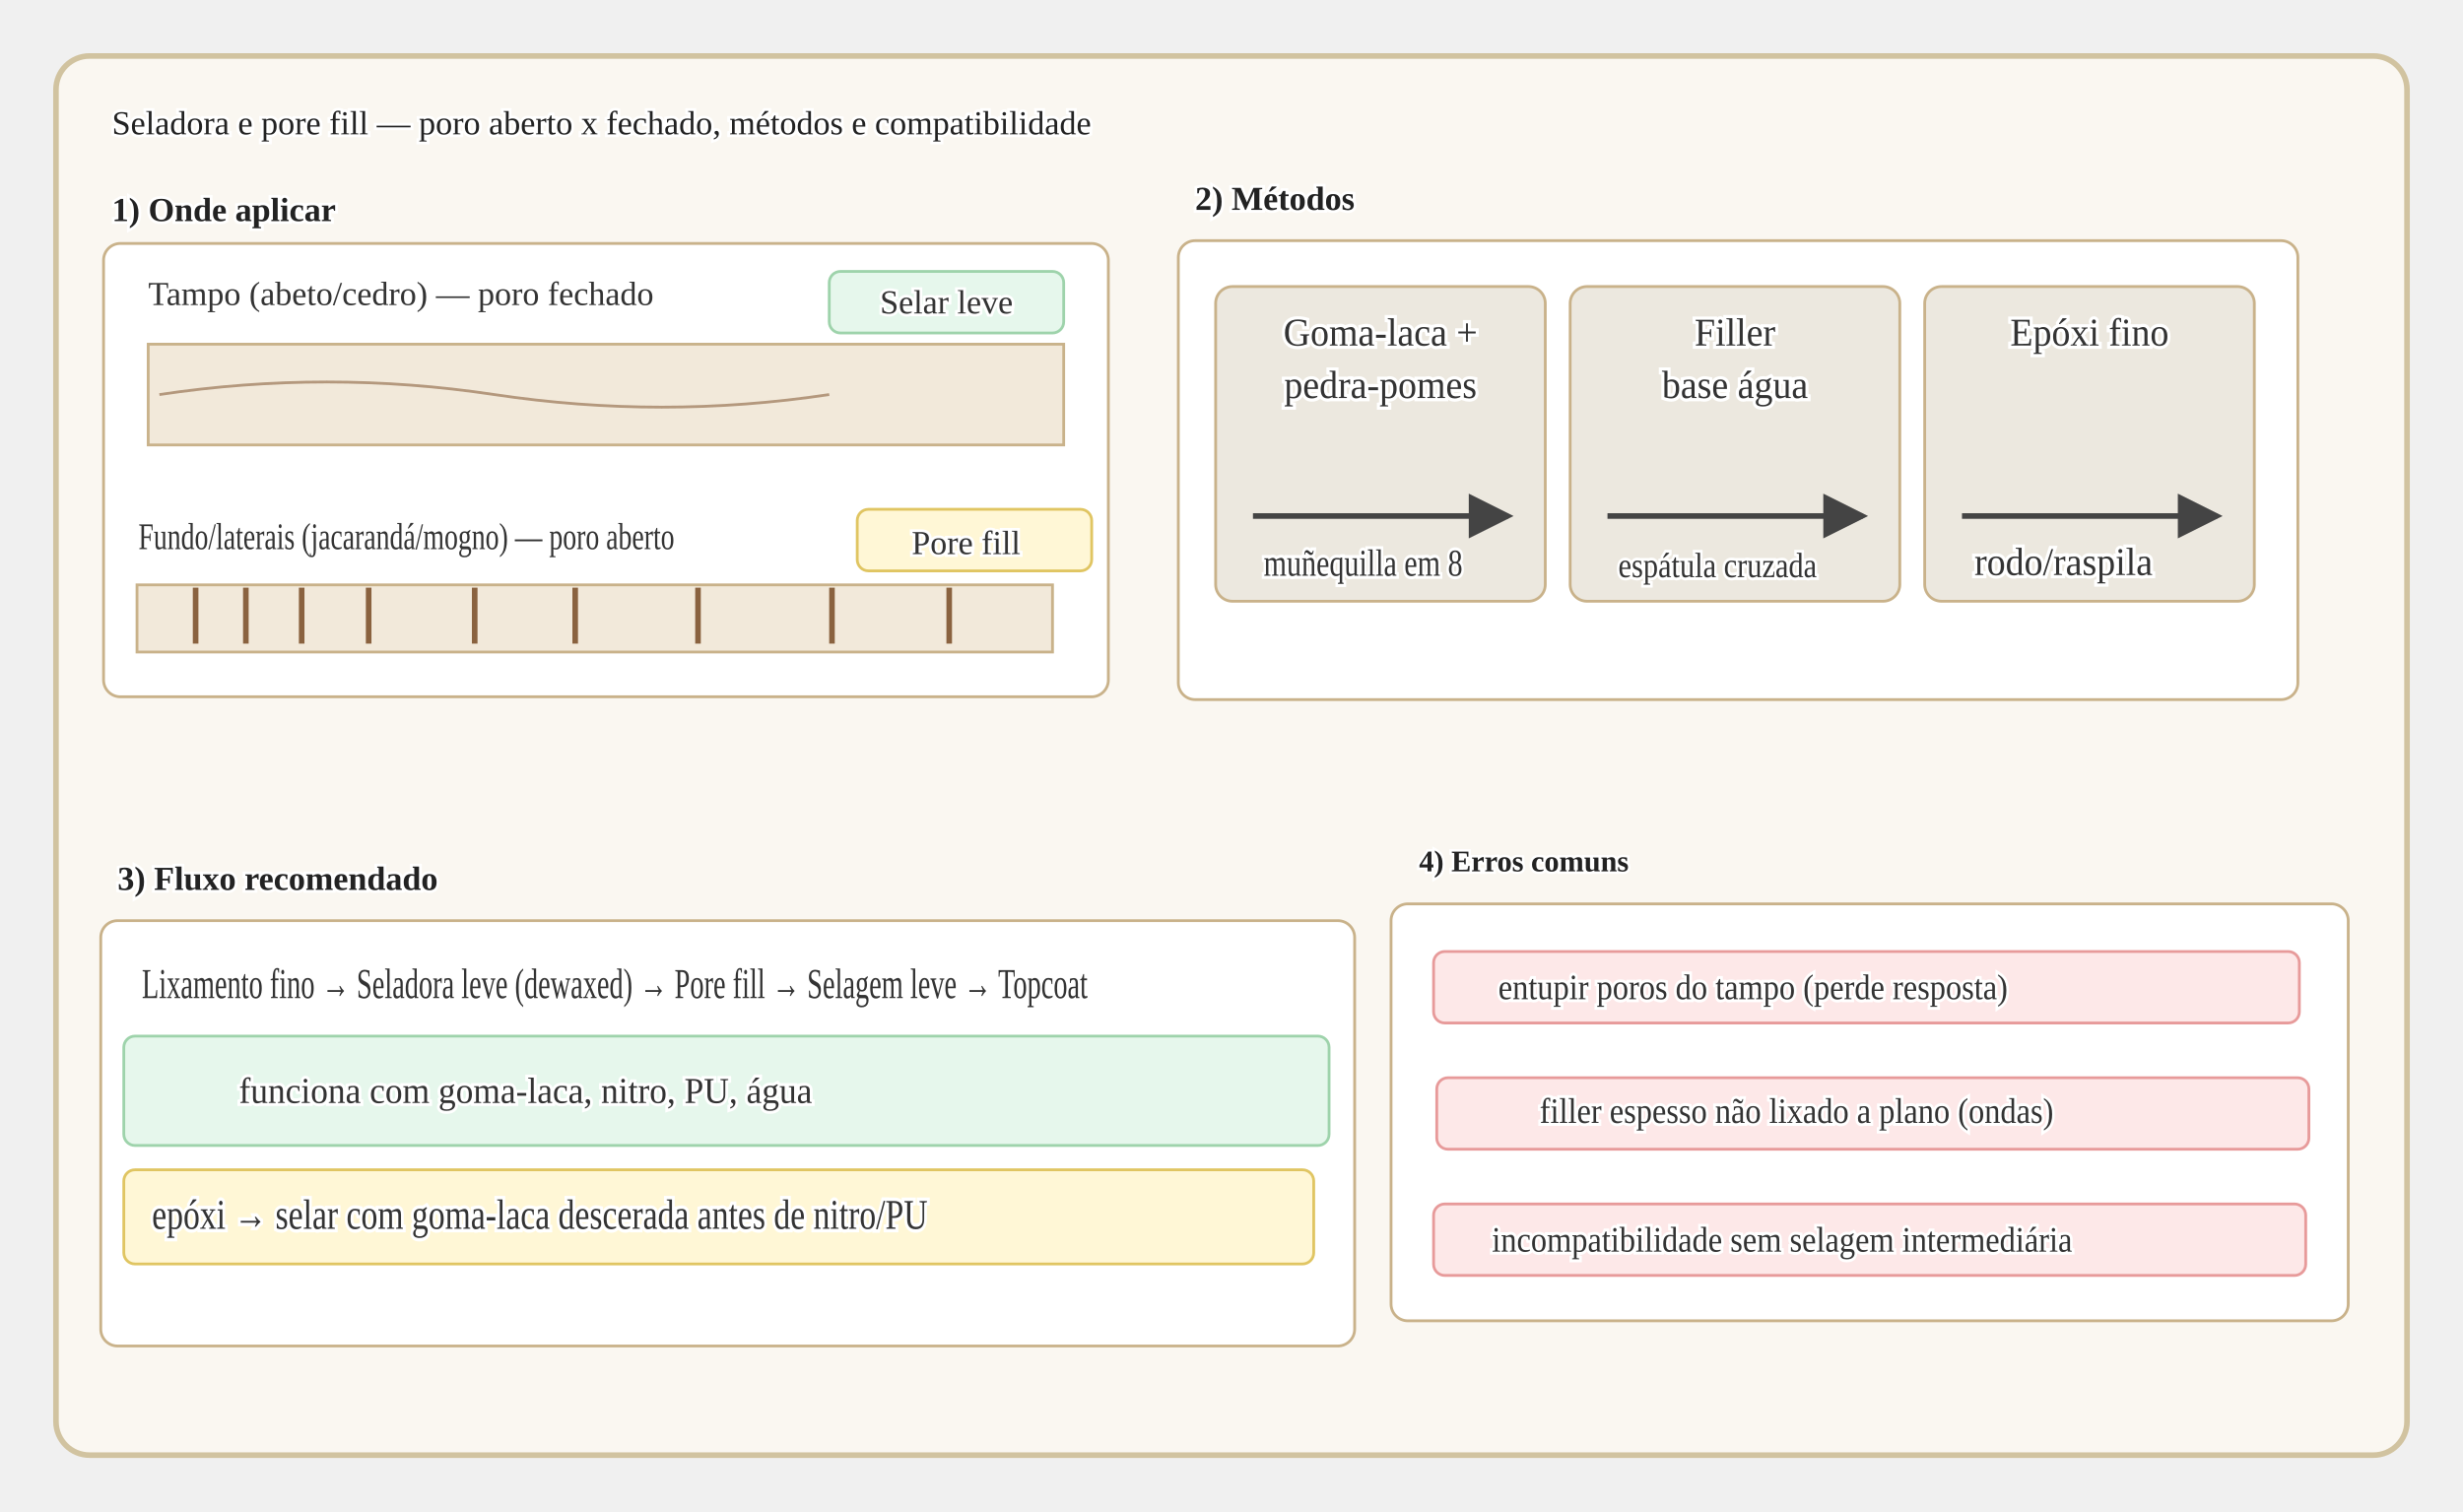
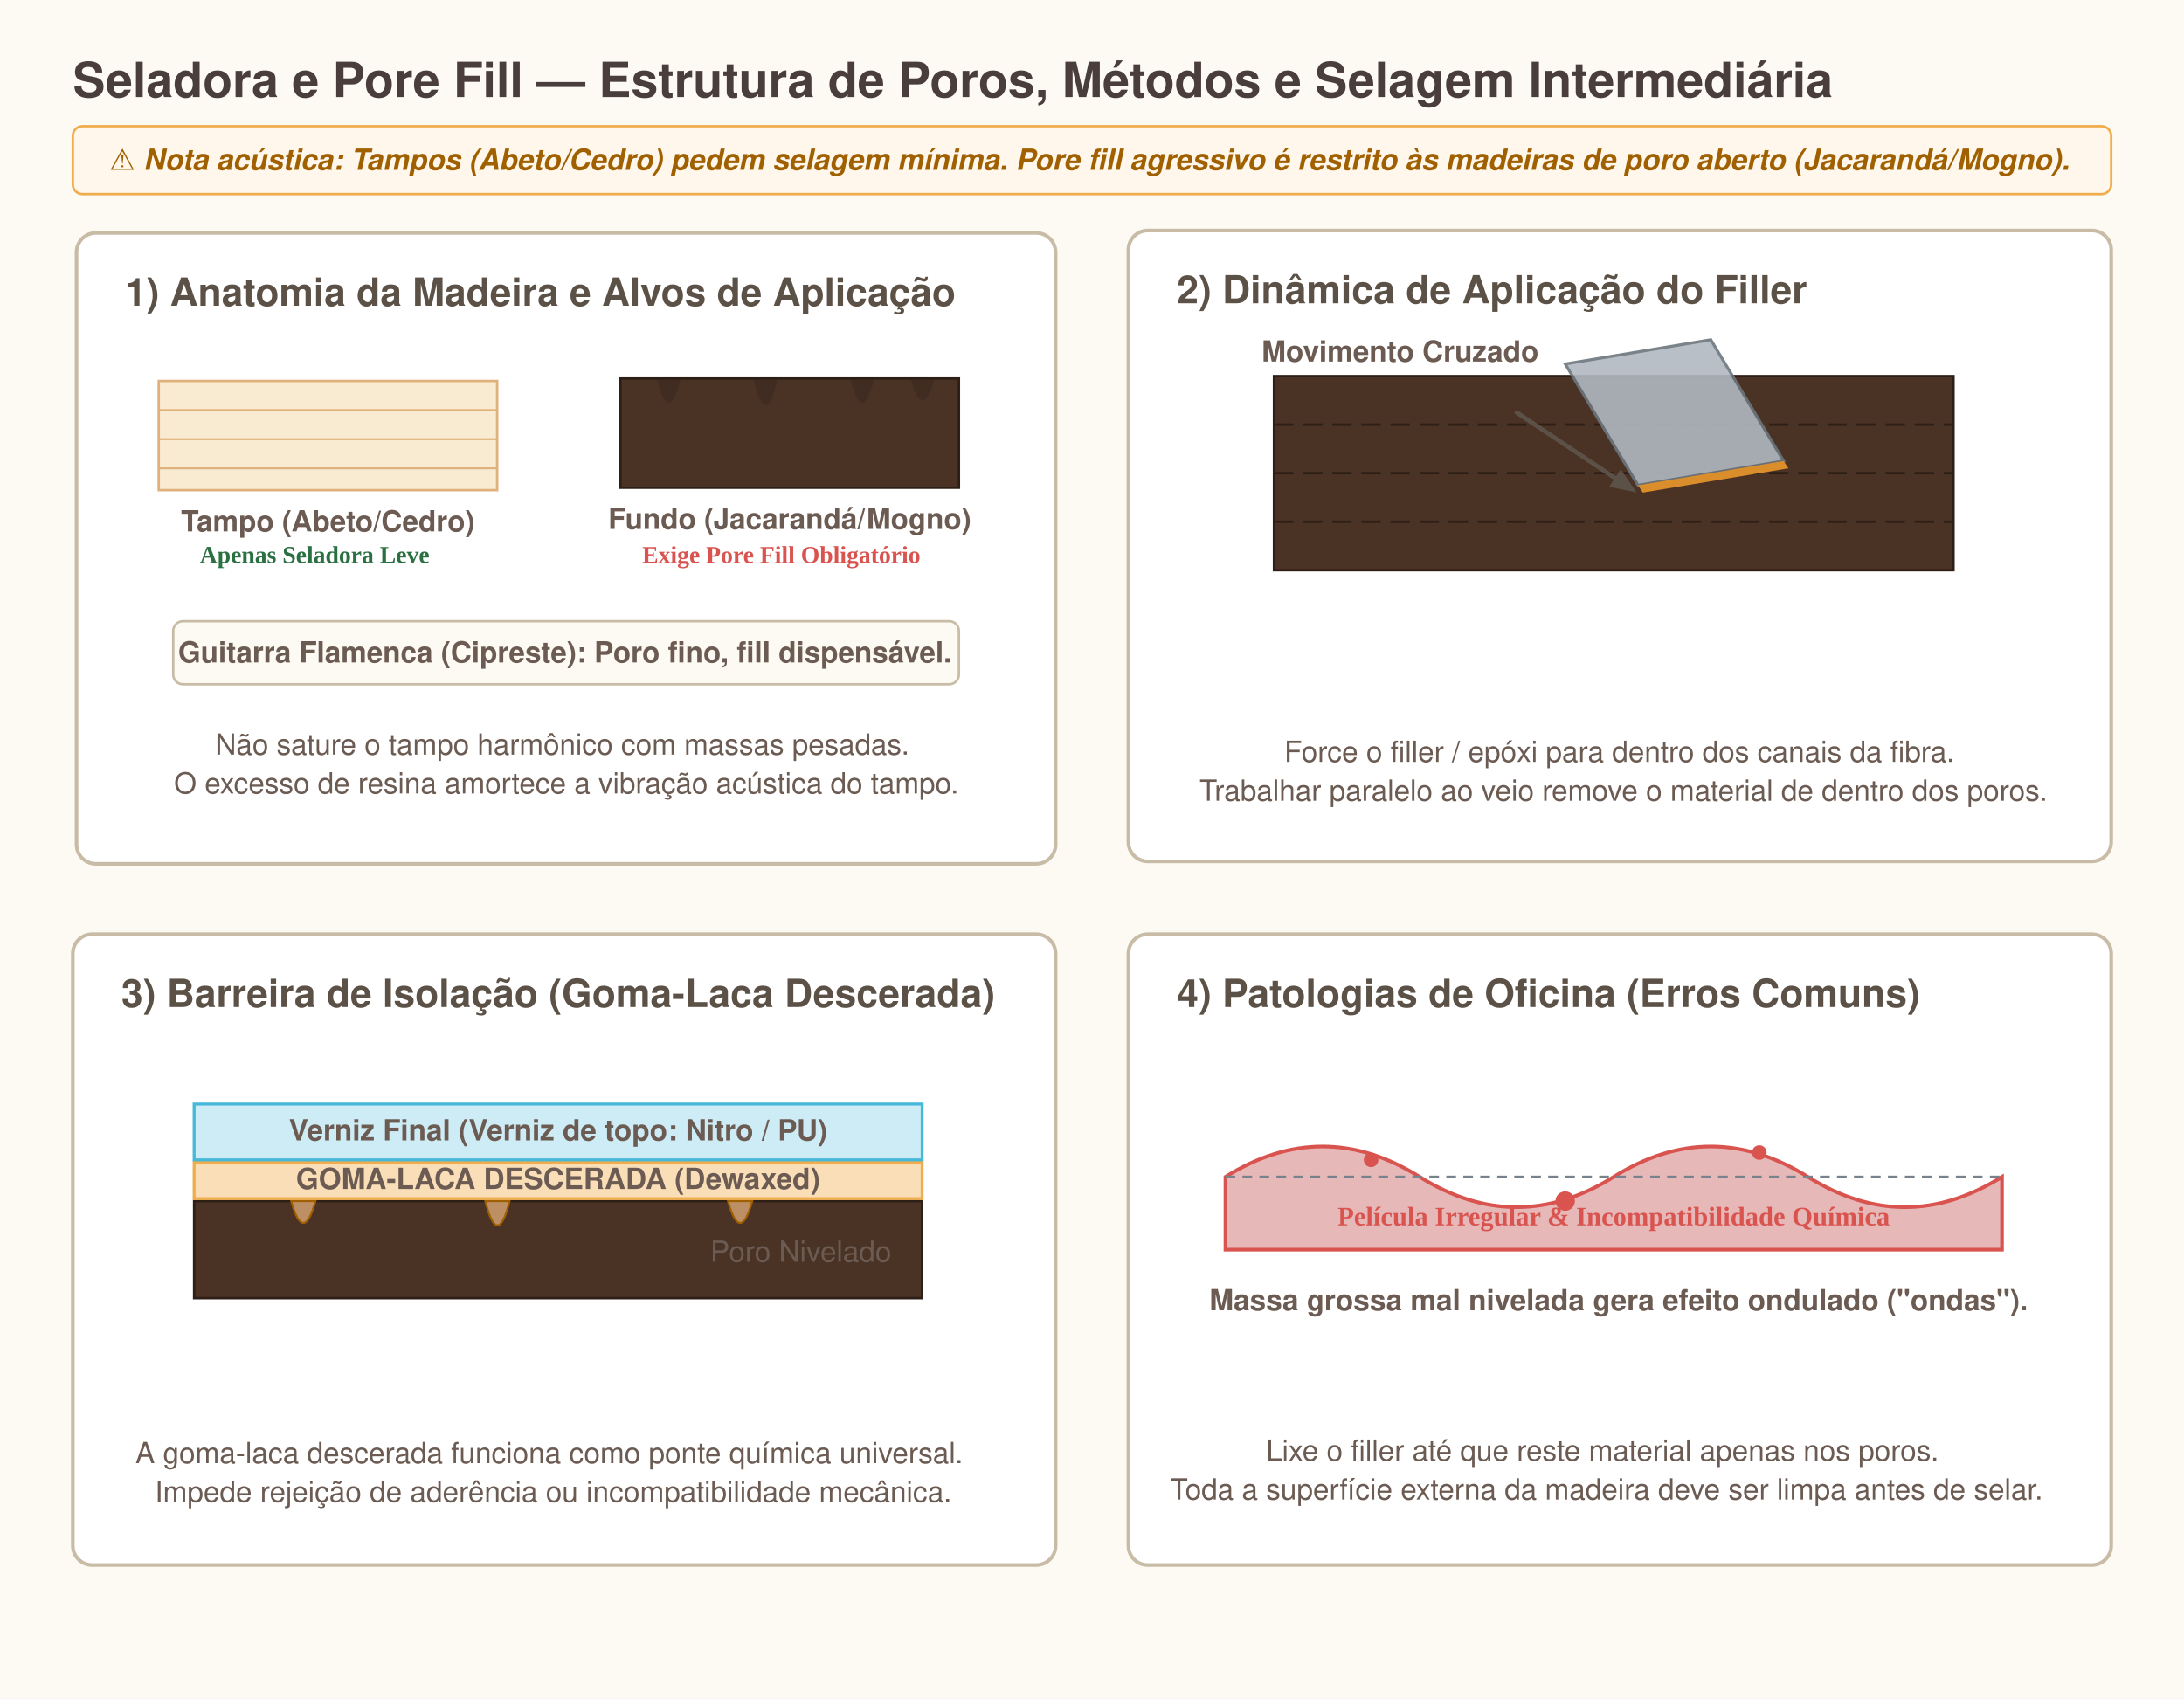
- <svg xmlns="http://www.w3.org/2000/svg" width="880" height="540" aria-label="Seladora e pore fill: poro aberto x fechado, métodos e compatibilidade" role="img">
+ <svg xmlns="http://www.w3.org/2000/svg" width="900" height="700">
  <defs>
-     <marker orient="auto" refY="4" refX="7" markerHeight="8" markerWidth="8" id="arr">
-       <polygon id="svg_1" fill="#444" points="0,0 8,4 0,8" />
+     <marker orient="auto-start-reverse" markerHeight="6" markerWidth="6" refY="5" refX="5" viewBox="0 0 10 10" id="arrow-action">
+       <path id="svg_1" fill="#5c5146" d="m0,1l10,4l-10,4l0,-8z" />
    </marker>
  </defs>
  <g>
-     <rect id="svg_2" vector-effect="non-scaling-stroke" stroke-width="2" stroke="#d1c3a0" fill="#faf7f1" class="panel" rx="12" height="500" width="840" y="20" x="20" />
-     <text id="svg_3" stroke-width="2px" stroke="#fff" paint-order="stroke fill" fill="#222" font="700 14px system-ui,Segoe UI,Roboto,Arial" class="h" y="48" x="40">Seladora e pore fill — poro aberto x fechado, métodos e compatibilidade</text>
-     <text font-weight="bold" id="svg_4" stroke-width="2px" stroke="#fff" paint-order="stroke fill" fill="#222" font="700 14px system-ui,Segoe UI,Roboto,Arial" class="h" y="79" x="40">1) Onde aplicar</text>
-     <g stroke="null" id="svg_5">
-       <rect stroke="#c9b28a" id="svg_6" vector-effect="non-scaling-stroke" fill="#fff" class="box" rx="6" height="162" width="359" y="87" x="37" />
-       <text transform="matrix(0.997222 0 0 1 0.102777 0)" stroke="#fff" id="svg_7" stroke-width="2px" paint-order="stroke fill" fill="#333" font="12px system-ui,Segoe UI,Roboto,Arial" class="t" y="109" x="53">Tampo (abeto/cedro) — poro fechado</text>
-       <rect stroke="#c9b28a" id="svg_8" vector-effect="non-scaling-stroke" fill="#f2e9da" height="36" width="327.089" y="123" x="52.956" />
-       <path stroke="#8a623f" id="svg_9" vector-effect="non-scaling-stroke" opacity="0.6" fill="none" class="grain" d="m56.944,141c39.889,-6 79.778,-6 119.667,0c39.889,6 79.778,6 119.667,0" />
-       <rect stroke="#9ed3ab" id="svg_10" vector-effect="non-scaling-stroke" fill="#e6f7ec" class="ok" rx="4" height="22" width="83.767" y="97" x="296.278" />
-       <text transform="matrix(0.997222 0 0 1 0.102777 0)" stroke="#fff" id="svg_11" stroke-width="2px" paint-order="stroke fill" fill="#333" font="12px system-ui,Segoe UI,Roboto,Arial" class="t" text-anchor="middle" y="112" x="339">Selar leve</text>
-       <text transform="matrix(0.814091 0 0 1.12309 11.1163 -24.7558)" stroke="#fff" id="svg_12" stroke-width="2px" paint-order="stroke fill" fill="#333" font="12px system-ui,Segoe UI,Roboto,Arial" class="t" y="196.773" x="47.077">Fundo/laterais (jacarandá/mogno) — poro aberto</text>
-       <rect stroke="#c9b28a" id="svg_13" vector-effect="non-scaling-stroke" fill="#f2e9da" height="24" width="327.089" y="209" x="48.956" />
-       <g stroke="#8a623f" id="svg_14" stroke-width="2" class="pore">
-         <line stroke="null" id="svg_15" vector-effect="non-scaling-stroke" y2="230" x2="69.889" y1="210" x1="69.889" />
-         <line stroke="null" id="svg_16" vector-effect="non-scaling-stroke" y2="230" x2="87.839" y1="210" x1="87.839" />
-         <line stroke="null" id="svg_17" vector-effect="non-scaling-stroke" y2="230" x2="107.783" y1="210" x1="107.783" />
-         <line stroke="null" id="svg_18" vector-effect="non-scaling-stroke" y2="230" x2="131.717" y1="210" x1="131.717" />
-         <line stroke="null" id="svg_19" vector-effect="non-scaling-stroke" y2="230" x2="169.611" y1="210" x1="169.611" />
-         <line stroke="null" id="svg_20" vector-effect="non-scaling-stroke" y2="230" x2="205.511" y1="210" x1="205.511" />
-         <line stroke="null" id="svg_21" vector-effect="non-scaling-stroke" y2="230" x2="249.389" y1="210" x1="249.389" />
-         <line stroke="null" id="svg_22" vector-effect="non-scaling-stroke" y2="230" x2="297.256" y1="210" x1="297.256" />
-         <line stroke="null" id="svg_23" vector-effect="non-scaling-stroke" y2="230" x2="339.139" y1="210" x1="339.139" />
+     <rect id="svg_3" fill="#fdfaf3" class="bg-canvas" height="700" width="900" />
+     <text id="svg_4" fill="#4a3e3d" font-weight="bold" font-size="20px" font-family="'Helvetica Neue', Helvetica, Arial, sans-serif" class="text-main-title" y="40" x="30">Seladora e Pore Fill — Estrutura de Poros, Métodos e Selagem Intermediária</text>
+     <rect id="svg_5" rx="4" stroke="#f0ad4e" fill="#fff7eb" height="28" width="840" y="52" x="30" />
+     <text id="svg_6" font-weight="bold" fill="#a06000" font-style="italic" font-size="12px" font-family="'Helvetica Neue', Helvetica, Arial, sans-serif" class="text-model-note" y="70" x="45">⚠️ Nota acústica: Tampos (Abeto/Cedro) pedem selagem mínima. Pore fill agressivo é restrito às madeiras de poro aberto (Jacarandá/Mogno).</text>
+     <g id="svg_7" stroke="null">
+       <rect id="svg_8" x="31.535" y="96" rx="8" stroke-width="1.5" fill="#ffffff" class="bg-panel" height="260" width="403.465" stroke="#c8bca6" />
+       <text id="svg_9" fill="#5c5146" font-weight="bold" font-size="16px" font-family="'Helvetica Neue', Helvetica, Arial, sans-serif" class="text-step-title" y="126" x="50" stroke="null" transform="matrix(0.99621 0 0 1 1.64874 0)">1) Anatomia da Madeira e Alvos de Aplicação</text>
+       <g id="svg_10" stroke="null">
+         <rect id="svg_11" x="65.406" y="157" fill="#f9ebd2" class="abeto-tampo" height="45" width="139.469" stroke="#dfb17b" />
+         <line id="svg_12" stroke-width="0.8" y2="169" x2="204.876" y1="169" x1="65.406" stroke="#dfb17b" />
+         <line id="svg_13" stroke-width="0.8" y2="181" x2="204.876" y1="181" x1="65.406" stroke="#dfb17b" />
+         <line id="svg_14" stroke-width="0.8" y2="193" x2="204.876" y1="193" x1="65.406" stroke="#dfb17b" />
+         <text id="svg_15" text-anchor="middle" fill="#6b5b52" font-family="'Helvetica Neue', Helvetica, Arial, sans-serif" font-size="12px" font-weight="bold" class="text-label" y="219" x="134" stroke="null" transform="matrix(0.99621 0 0 1 1.64874 0)">Tampo (Abeto/Cedro)</text>
+         <text id="svg_16" font-weight="bold" fill="#2b7042" font-size="10px" class="text-ok" y="232" x="81" stroke="null" transform="matrix(0.99621 0 0 1 1.64874 0)">Apenas Seladora Leve</text>
      </g>
-       <rect stroke="#e0c562" id="svg_24" vector-effect="non-scaling-stroke" fill="#fff7d6" class="warn" rx="4" height="22" width="83.767" y="182" x="306.278" />
-       <text transform="matrix(0.997222 0 0 1 0.102777 0)" stroke="#fff" id="svg_25" stroke-width="2px" paint-order="stroke fill" fill="#333" font="12px system-ui,Segoe UI,Roboto,Arial" class="t" text-anchor="middle" y="198" x="346.019">Pore fill</text>
+       <g id="svg_17" stroke="null">
+         <rect id="svg_18" x="255.682" y="156" fill="#4a3225" class="jacaranda-fundo" height="45" width="139.469" stroke="#2d1e16" />
+         <path id="svg_19" opacity="0.3" fill="#2d1e16" class="pore-open" d="m270.625,156q4.981,20 9.962,0l-9.962,0zm39.848,0q4.981,22 9.962,0l-9.962,0zm39.848,0q4.981,20 9.962,0l-9.962,0zm24.905,0q4.981,18 9.962,0l-9.962,0z" stroke="null" />
+         <text id="svg_20" text-anchor="middle" font-family="'Helvetica Neue', Helvetica, Arial, sans-serif" fill="#6b5b52" font-size="12px" font-weight="bold" class="text-label" y="218" x="325" stroke="null" transform="matrix(0.99621 0 0 1 1.64874 0)">Fundo (Jacarandá/Mogno)</text>
+         <text id="svg_21" font-weight="bold" fill="#d9534f" font-size="10px" class="text-highlight" y="232" x="264" stroke="null" transform="matrix(0.99621 0 0 1 1.64874 0)">Exige Pore Fill Obligatório</text>
+       </g>
+       <rect id="svg_22" rx="4" fill="#fcfaf2" height="26" width="323.768" y="256" x="71.383" stroke="#c8bca6" />
+       <text id="svg_23" text-anchor="middle" font-family="'Helvetica Neue', Helvetica, Arial, sans-serif" fill="#6b5b52" font-weight="bold" font-size="12px" class="text-label" y="273" x="232" stroke="null" transform="matrix(0.99621 0 0 1 1.64874 0)">Guitarra Flamenca (Cipreste): Poro fino, fill dispensável.</text>
+       <text id="svg_24" fill="#6b5b52" font-size="12px" font-family="'Helvetica Neue', Helvetica, Arial, sans-serif" text-anchor="middle" class="text-label" y="311" x="394.616" stroke="null" transform="matrix(0.99621 0 0 1 1.64874 0)">
+         <tspan id="svg_25" dy="0" x="232.616" stroke="null">Não sature o tampo harmônico com massas pesadas.</tspan>
+         <tspan id="svg_26" dy="16" x="232.616" stroke="null">O excesso de resina amortece a vibração acústica do tampo.</tspan>
+       </text>
    </g>
-     <text font-weight="bold" id="svg_26" stroke-width="2px" stroke="#fff" paint-order="stroke fill" fill="#222" font="700 14px system-ui,Segoe UI,Roboto,Arial" class="h" y="75" x="427">2) Métodos</text>
-     <g stroke="null" id="svg_27">
-       <rect stroke="#c9b28a" id="svg_28" vector-effect="non-scaling-stroke" fill="#fff" class="box" rx="6" height="164" width="400" y="86" x="421" />
-       <g stroke="null" id="svg_29">
-         <rect stroke="#c9b28a" id="svg_30" vector-effect="non-scaling-stroke" fill="#ece8df" class="chip" rx="6" height="112.457" width="117.778" y="102.4" x="434.333" />
-         <text transform="matrix(1.11111 0 0 1.17143 -91.1112 -42.8571)" stroke="#fff" id="svg_31" stroke-width="2px" paint-order="stroke fill" fill="#333" font="12px system-ui,Segoe UI,Roboto,Arial" class="t" text-anchor="middle" y="142" x="525.9">Goma-laca +</text>
-         <text transform="matrix(1.11111 0 0 1.17143 -91.1112 -42.8571)" stroke="#fff" id="svg_32" stroke-width="2px" paint-order="stroke fill" fill="#333" font="12px system-ui,Segoe UI,Roboto,Arial" class="t" text-anchor="middle" y="158" x="525.9">pedra-pomes</text>
-         <path stroke="#444" id="svg_33" vector-effect="non-scaling-stroke" marker-end="url(#arr)" stroke-width="2" class="dim" d="m447.667,184.4l91.111,0" />
-         <text transform="matrix(0.881334 0 0 1.12983 20.6063 -33.7869)" stroke="#fff" id="svg_34" stroke-width="2px" paint-order="stroke fill" fill="#333" font="12px system-ui,Segoe UI,Roboto,Arial" class="t" y="212" x="488.9">muñequilla em 8</text>
+     <g id="svg_27">
+       <rect id="svg_28" x="465" y="95" rx="8" stroke-width="1.5" stroke="#c8bca6" fill="#ffffff" class="bg-panel" height="260" width="405" />
+       <text id="svg_29" fill="#5c5146" font-weight="bold" font-size="16px" font-family="'Helvetica Neue', Helvetica, Arial, sans-serif" class="text-step-title" y="125" x="485">2) Dinâmica de Aplicação do Filler</text>
+       <g id="svg_30">
+         <rect id="svg_31" x="525" y="155" stroke="#2d1e16" fill="#4a3225" class="jacaranda-fundo" height="80" width="280" />
+         <line id="svg_32" stroke-dasharray="8,4" stroke="#2d1e16" y2="175" x2="805" y1="175" x1="525" />
+         <line id="svg_33" stroke-dasharray="8,4" stroke="#2d1e16" y2="195" x2="805" y1="195" x1="525" />
+         <line id="svg_34" stroke-dasharray="8,4" stroke="#2d1e16" y2="215" x2="805" y1="215" x1="525" />
+         <path id="svg_35" stroke-width="1.2" stroke="#6c757d" fill="#b0b8c0" opacity="0.9" class="tool-blade" d="m645,150l60,-10l30,50l-60,10l-30,-50z" />
+         <path id="svg_36" fill="#d98e2b" d="m675,200l60,-10l2,3l-60,10l-2,-3z" />
+         <line id="svg_37" stroke-linecap="round" fill="#5c5146" stroke-width="1.8" stroke="#5c5146" marker-end="url(#arrow-action)" class="seta-ação" y2="200" x2="670" y1="170" x1="625" />
+         <text id="svg_38" text-anchor="middle" font-family="'Helvetica Neue', Helvetica, Arial, sans-serif" fill="#6b5b52" font-weight="bold" font-size="12px" class="text-label" y="149" x="577">Movimento Cruzado</text>
      </g>
-       <g stroke="null" id="svg_35">
-         <rect stroke="#c9b28a" id="svg_36" vector-effect="non-scaling-stroke" fill="#ece8df" class="chip" rx="6" height="112.457" width="117.778" y="102.4" x="561" />
-         <text transform="matrix(1.11111 0 0 1.17143 -91.1112 -42.8571)" stroke="#fff" id="svg_37" stroke-width="2px" paint-order="stroke fill" fill="#333" font="12px system-ui,Segoe UI,Roboto,Arial" class="t" text-anchor="middle" y="142" x="639.9">Filler</text>
-         <text transform="matrix(1.11111 0 0 1.17143 -91.1112 -42.8571)" stroke="#fff" id="svg_38" stroke-width="2px" paint-order="stroke fill" fill="#333" font="12px system-ui,Segoe UI,Roboto,Arial" class="t" text-anchor="middle" y="158" x="639.9">base água</text>
-         <path stroke="#444" id="svg_39" vector-effect="non-scaling-stroke" marker-end="url(#arr)" stroke-width="2" class="dim" d="m574.333,184.4l91.111,0" />
-         <text transform="matrix(0.891057 0 0 1.04664 40.9653 -15.6463)" stroke="#fff" id="svg_40" stroke-width="2px" paint-order="stroke fill" fill="#333" font="12px system-ui,Segoe UI,Roboto,Arial" class="t" y="212" x="602.9">espátula cruzada</text>
+       <text id="svg_39" fill="#6b5b52" font-size="12px" font-family="'Helvetica Neue', Helvetica, Arial, sans-serif" text-anchor="middle" class="text-label" y="314" x="826">
+         <tspan id="svg_40" dy="0" x="669">Force o filler / epóxi para dentro dos canais da fibra.</tspan>
+         <tspan id="svg_41" dy="16" x="669">Trabalhar paralelo ao veio remove o material de dentro dos poros.</tspan>
+       </text>
+     </g>
+     <g id="svg_42">
+       <rect id="svg_43" x="30" y="385" rx="8" stroke-width="1.5" stroke="#c8bca6" fill="#ffffff" class="bg-panel" height="260" width="405" />
+       <text id="svg_44" fill="#5c5146" font-weight="bold" font-size="16px" font-family="'Helvetica Neue', Helvetica, Arial, sans-serif" class="text-step-title" y="415" x="50">3) Barreira de Isolação (Goma-Laca Descerada)</text>
+       <g id="svg_45">
+         <rect id="svg_46" stroke="#2d1e16" fill="#4a3225" class="jacaranda-fundo" height="40" width="300" y="495" x="80" />
+         <path id="svg_47" stroke-width="0.8" stroke="#a06000" fill="#bc8f65" class="pore-filled" d="m120,495q5,18 10,0l-10,0zm80,0q5,20 10,0l-10,0zm100,0q5,18 10,0l-10,0z" />
+         <text id="svg_48" text-anchor="middle" font-family="'Helvetica Neue', Helvetica, Arial, sans-serif" fill="#6b5b52" font-size="12px" class="text-label" y="520" x="330">Poro Nivelado</text>
+         <rect id="svg_49" stroke-width="1.2" stroke="#f0ad4e" fill-opacity="0.4" fill="#f0ad4e" class="layer-shellac" height="15" width="300" y="479" x="80" />
+         <text id="svg_50" text-anchor="middle" font-family="'Helvetica Neue', Helvetica, Arial, sans-serif" fill="#6b5b52" font-weight="bold" font-size="12px" class="text-label" y="490" x="230">GOMA-LACA DESCERADA (Dewaxed)</text>
+         <rect id="svg_51" stroke-width="1.2" stroke="#46b8da" fill-opacity="0.3" fill="#5bc0de" class="layer-topcoat" height="23" width="300" y="455" x="80" />
+         <text id="svg_52" text-anchor="middle" font-family="'Helvetica Neue', Helvetica, Arial, sans-serif" fill="#6b5b52" font-weight="bold" font-size="12px" class="text-label" y="470" x="230">Verniz Final (Verniz de topo: Nitro / PU)</text>
      </g>
-       <g stroke="null" id="svg_41">
-         <rect stroke="#c9b28a" id="svg_42" vector-effect="non-scaling-stroke" fill="#ece8df" class="chip" rx="6" height="112.457" width="117.778" y="102.4" x="687.667" />
-         <text transform="matrix(1.11111 0 0 1.17143 -91.1112 -42.8571)" stroke="#fff" id="svg_43" stroke-width="2px" paint-order="stroke fill" fill="#333" font="12px system-ui,Segoe UI,Roboto,Arial" class="t" text-anchor="middle" y="142" x="753.9">Epóxi fino</text>
-         <path stroke="#444" id="svg_44" vector-effect="non-scaling-stroke" marker-end="url(#arr)" stroke-width="2" class="dim" d="m701,184.4l91.111,0" />
-         <text transform="matrix(1.11111 0 0 1.17143 -91.1112 -42.8571)" stroke="#fff" id="svg_45" stroke-width="2px" paint-order="stroke fill" fill="#333" font="12px system-ui,Segoe UI,Roboto,Arial" class="t" y="212" x="716.9">rodo/raspila</text>
+       <text id="svg_53" fill="#6b5b52" font-size="12px" font-family="'Helvetica Neue', Helvetica, Arial, sans-serif" text-anchor="middle" class="text-label" y="603" x="390">
+         <tspan id="svg_54" dy="0" x="228">A goma-laca descerada funciona como ponte química universal.</tspan>
+         <tspan id="svg_55" dy="16" x="228">Impede rejeição de aderência ou incompatibilidade mecânica.</tspan>
+       </text>
+     </g>
+     <g id="svg_56">
+       <rect id="svg_57" x="465" y="385" rx="8" stroke-width="1.5" stroke="#c8bca6" fill="#ffffff" class="bg-panel" height="260" width="405" />
+       <text id="svg_58" fill="#5c5146" font-weight="bold" font-size="16px" font-family="'Helvetica Neue', Helvetica, Arial, sans-serif" class="text-step-title" y="415" x="485">4) Patologias de Oficina (Erros Comuns)</text>
+       <g id="svg_59">
+         <path id="svg_60" stroke-width="1.5" stroke="#d9534f" fill="#e6b8b8" d="m505,485q40,-25 80,0q40,25 80,0q40,-25 80,0q40,25 80,0l0,30l-320,0l0,-30z" />
+         <line id="svg_61" stroke-dasharray="4,3" stroke="#78828c" class="linha-guia" y2="485" x2="825" y1="485" x1="505" />
+         <circle id="svg_62" fill="#d9534f" r="3" cy="478" cx="565" />
+         <circle id="svg_63" fill="#d9534f" r="4" cy="495" cx="645" />
+         <circle id="svg_64" fill="#d9534f" r="3" cy="475" cx="725" />
+         <text id="svg_65" fill="#d9534f" text-anchor="middle" font-weight="bold" font-size="11px" class="text-highlight" y="505" x="665">Película Irregular &amp; Incompatibilidade Química</text>
      </g>
-     </g>
-     <text font-weight="bold" id="svg_46" stroke-width="2px" stroke="#fff" paint-order="stroke fill" fill="#222" font="700 14px system-ui,Segoe UI,Roboto,Arial" class="h" y="318" x="42">3) Fluxo recomendado</text>
-     <g stroke="null" id="svg_47">
-       <rect stroke="#c9b28a" id="svg_48" vector-effect="non-scaling-stroke" fill="#fff" class="box" rx="6" height="152" width="448" y="329" x="36" />
-       <text stroke="#fff" transform="matrix(0.831313 0 0 1.27123 0.138926 -109.875)" id="svg_49" stroke-width="2px" paint-order="stroke fill" fill="#333" font="12px system-ui,Segoe UI,Roboto,Arial" class="t" y="367" x="60.798">Lixamento fino → Seladora leve (dewaxed) → Pore fill → Selagem leve → Topcoat</text>
-       <rect stroke="#9ed3ab" id="svg_50" vector-effect="non-scaling-stroke" fill="#e6f7ec" class="ok" rx="4" height="39.086" width="430.629" y="370.257" x="44.229" />
-       <text stroke="#fff" transform="matrix(1.03832 0 0 1.08571 -4.31843 -41.2286)" id="svg_51" stroke-width="2px" paint-order="stroke fill" fill="#333" font="12px system-ui,Segoe UI,Roboto,Arial" class="t" text-anchor="middle" y="401" x="185">funciona com goma-laca, nitro, PU, água</text>
-       <rect stroke="#e0c562" id="svg_52" vector-effect="non-scaling-stroke" fill="#fff7d6" class="warn" rx="4" height="33.657" width="425.143" y="418.029" x="44.229" />
-       <text stroke="#fff" transform="matrix(0.987867 0 0 1.26164 -1.03484 -119.79)" id="svg_53" stroke-width="2px" paint-order="stroke fill" fill="#333" font="12px system-ui,Segoe UI,Roboto,Arial" class="t" y="443" x="56">epóxi → selar com goma-laca descerada antes de nitro/PU</text>
-     </g>
-     <text transform="matrix(0.887226 0 0 0.894496 61.7999 31.0825)" stroke="#fff" font-weight="bold" id="svg_54" stroke-width="2px" paint-order="stroke fill" fill="#222" font="700 14px system-ui,Segoe UI,Roboto,Arial" class="h" y="313.359" x="501.789">4) Erros comuns</text>
-     <g stroke="null" id="svg_55">
-       <rect stroke="#c9b28a" id="svg_56" vector-effect="non-scaling-stroke" fill="#fff" class="box" rx="6" height="149" width="342" y="323" x="497" />
-       <rect stroke="#e79a9a" id="svg_57" vector-effect="non-scaling-stroke" fill="#fde8e8" class="bad" rx="4" height="25.543" width="309.328" y="340.029" x="512.2" />
-       <text stroke="#fff" transform="matrix(0.95 0 0 1.06429 55.5656 -55.8857)" id="svg_58" stroke-width="2px" paint-order="stroke fill" fill="#333" font="12px system-ui,Segoe UI,Roboto,Arial" class="t" y="388" x="505">entupir poros do tampo (perde resposta)</text>
-       <rect stroke="#e79a9a" id="svg_59" vector-effect="non-scaling-stroke" fill="#fde8e8" class="bad" rx="4" height="25.543" width="311.6" y="385.136" x="513.336" />
-       <text stroke="#fff" transform="matrix(0.95 0 0 1.06429 70.3364 -47.8558)" id="svg_60" stroke-width="2px" paint-order="stroke fill" fill="#333" font="12px system-ui,Segoe UI,Roboto,Arial" class="t" y="422" x="505">filler espesso não lixado a plano (ondas)</text>
-       <rect stroke="#e79a9a" id="svg_61" vector-effect="non-scaling-stroke" fill="#fde8e8" class="bad" rx="4" height="25.543" width="311.6" y="430.244" x="512.2" />
-       <text stroke="#fff" transform="matrix(0.95 0 0 1.06429 39.6587 -55.8857)" id="svg_62" stroke-width="2px" paint-order="stroke fill" fill="#333" font="12px system-ui,Segoe UI,Roboto,Arial" class="t" y="472.766" x="519.352">incompatibilidade sem selagem intermediária</text>
+       <text id="svg_66" text-anchor="middle" font-family="'Helvetica Neue', Helvetica, Arial, sans-serif" font-weight="bold" fill="#6b5b52" font-size="12px" class="text-label" y="540" x="667">Massa grossa mal nivelada gera efeito ondulado ("ondas").</text>
+       <text id="svg_67" fill="#6b5b52" font-size="12px" font-family="'Helvetica Neue', Helvetica, Arial, sans-serif" text-anchor="middle" class="text-label" y="602" x="819">
+         <tspan id="svg_68" dy="0" x="662">Lixe o filler até que reste material apenas nos poros.</tspan>
+         <tspan id="svg_69" dy="16" x="662">Toda a superfície externa da madeira deve ser limpa antes de selar.</tspan>
+       </text>
    </g>
  </g>
</svg>
